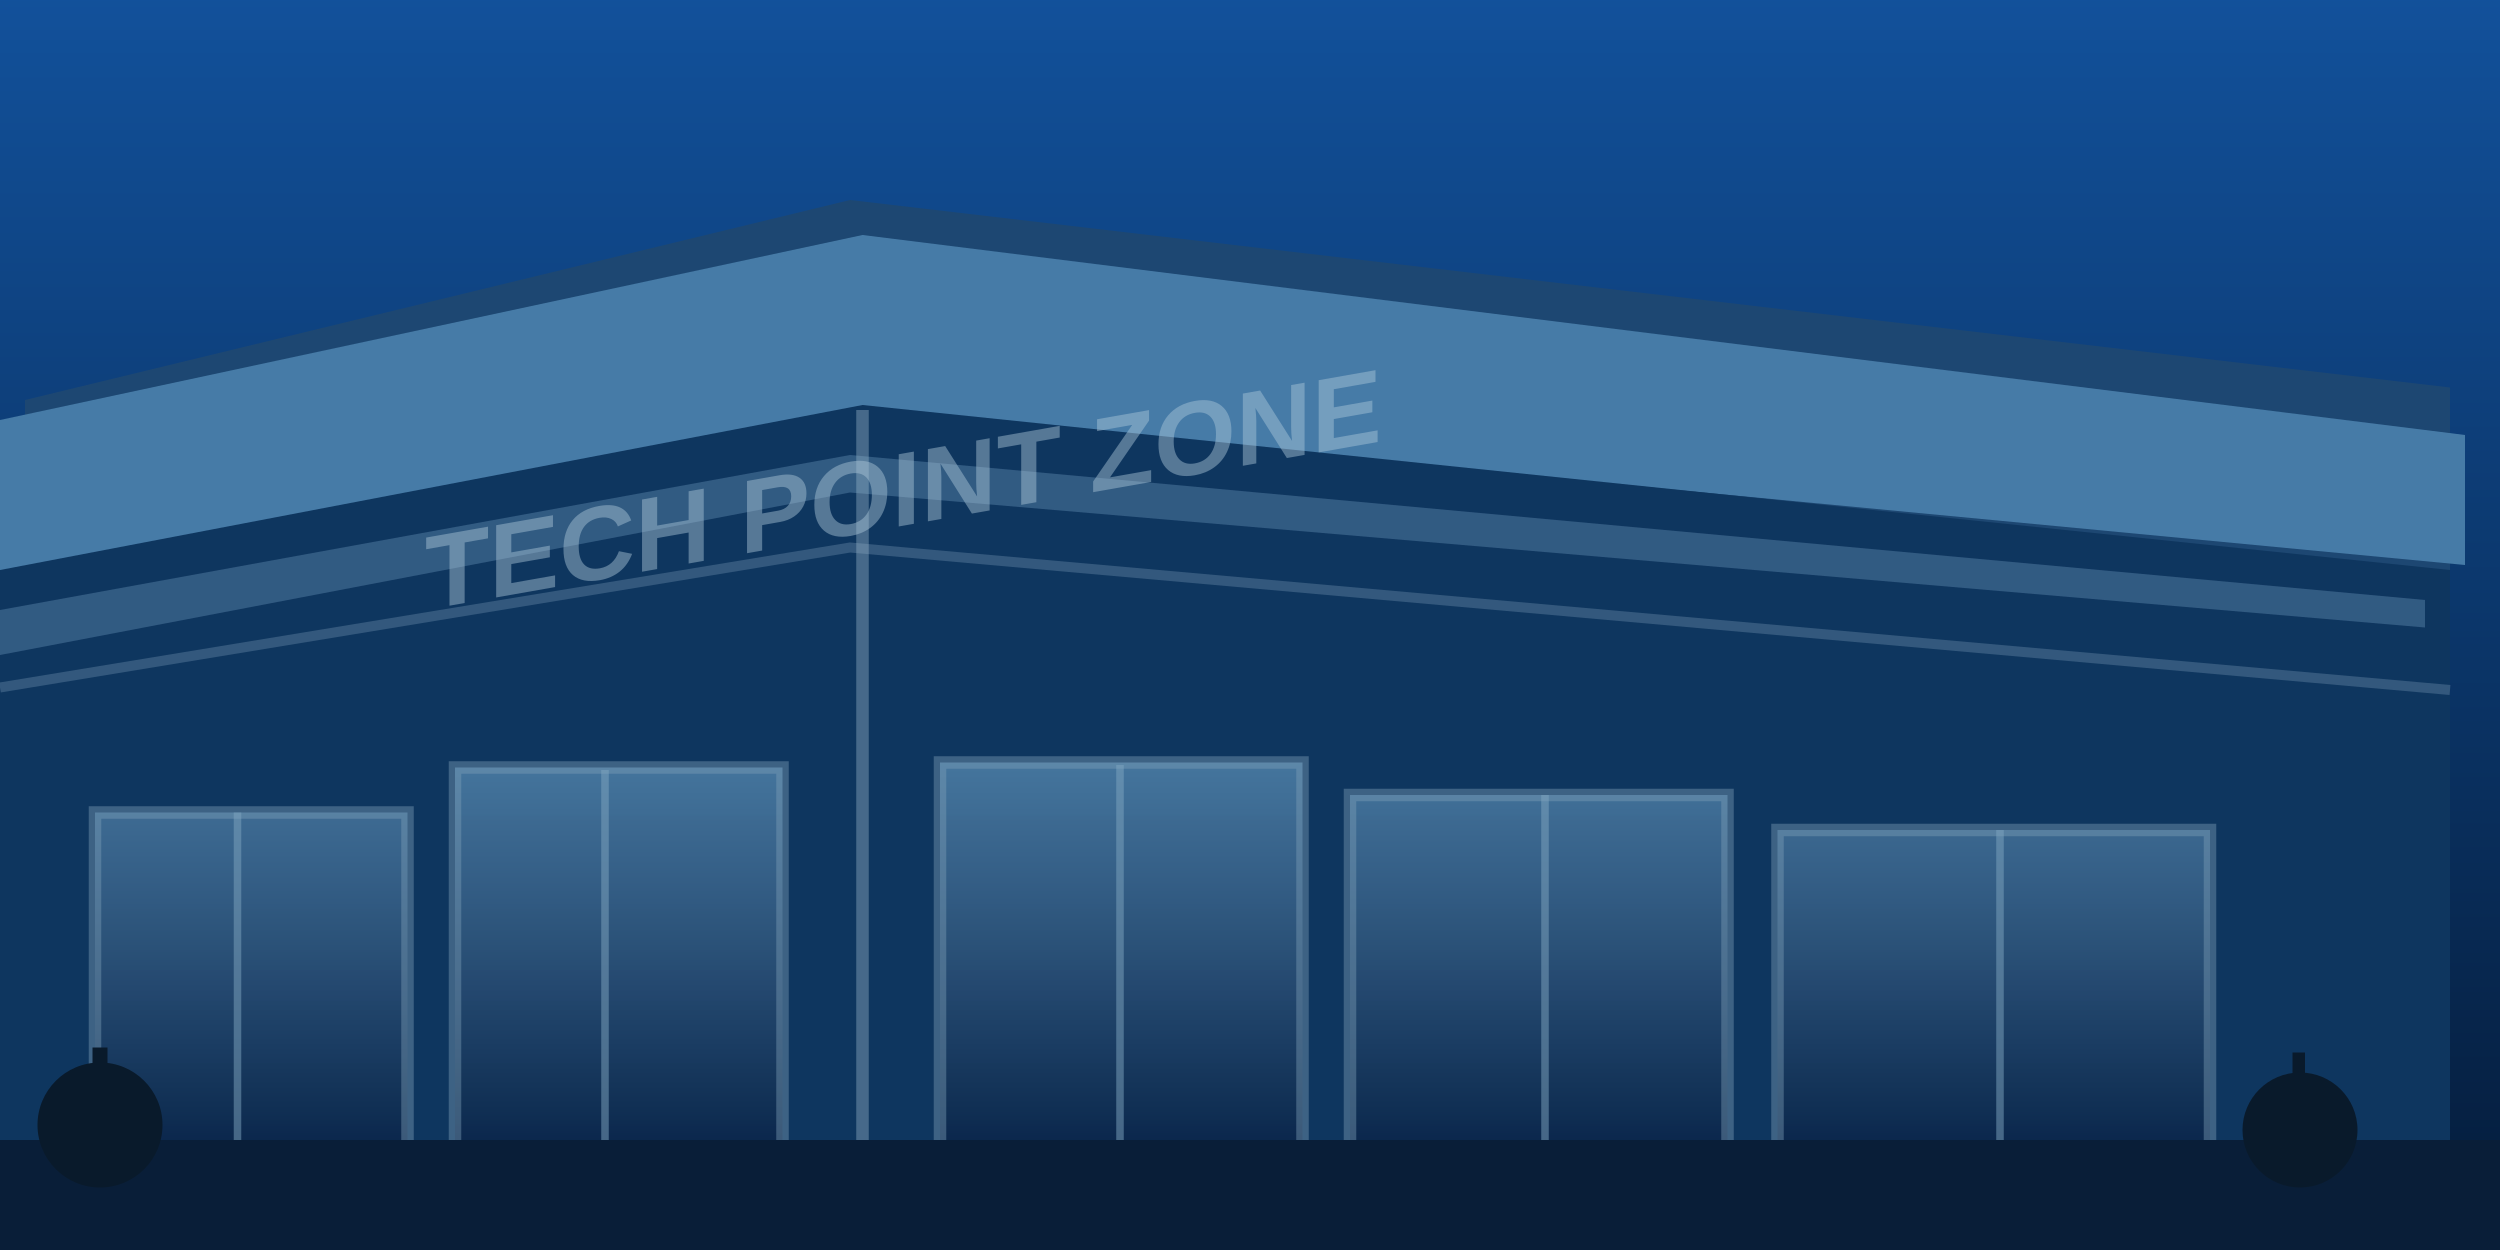
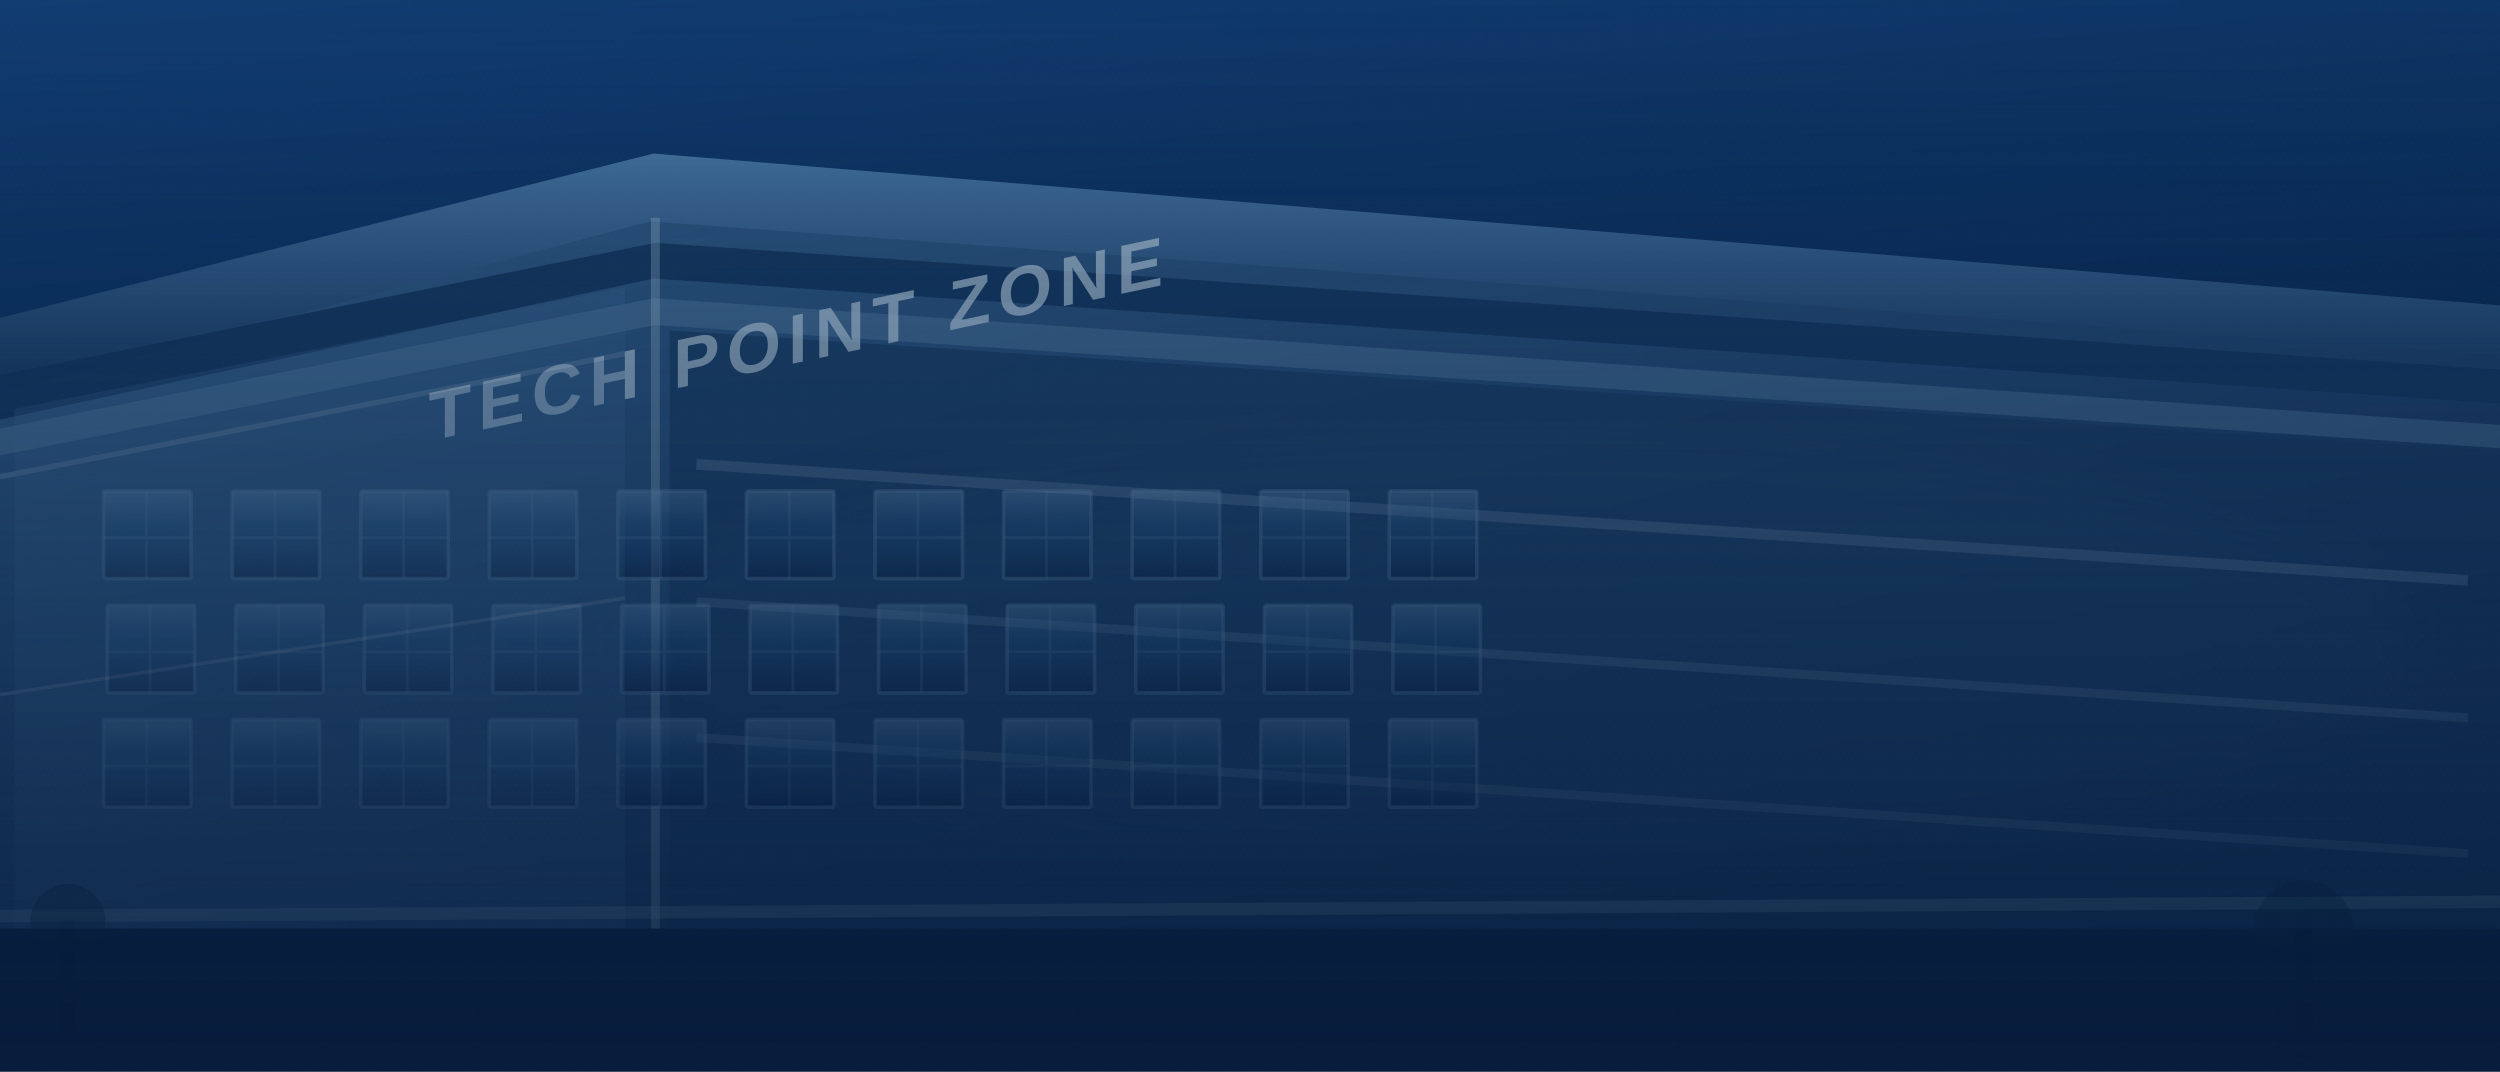
- <svg xmlns="http://www.w3.org/2000/svg" width="1000" height="500" viewBox="0 0 1000 500">
+ <svg xmlns="http://www.w3.org/2000/svg" width="1400" height="600" viewBox="0 0 1400 600" role="img" aria-label="Subtle architectural illustration of a modern office building at dusk">
  <defs>
-     <linearGradient id="night" x1="0" x2="0" y1="0" y2="1">
-       <stop stop-color="#12519b" />
-       <stop offset="1" stop-color="#041b39" />
+     <linearGradient id="sky" x1="0" y1="0" x2=".2" y2="1">
+       <stop stop-color="#123e74" />
+       <stop offset=".52" stop-color="#07274f" />
+       <stop offset="1" stop-color="#051a39" />
    </linearGradient>
-     <linearGradient id="glass" x1="0" x2="0" y1="0" y2="1">
-       <stop stop-color="#6297bf" stop-opacity=".65" />
-       <stop offset="1" stop-color="#071d40" stop-opacity=".7" />
+     <linearGradient id="roof" x1="0" y1="0" x2="0" y2="1">
+       <stop stop-color="#4775a2" />
+       <stop offset="1" stop-color="#15365d" />
    </linearGradient>
+     <linearGradient id="wall" x1="0" y1="0" x2=".75" y2="1">
+       <stop stop-color="#315c85" />
+       <stop offset=".48" stop-color="#22466f" />
+       <stop offset="1" stop-color="#0d274e" />
+     </linearGradient>
+     <linearGradient id="glass" x1="0" y1="0" x2="0" y2="1">
+       <stop stop-color="#80add0" stop-opacity=".54" />
+       <stop offset=".4" stop-color="#1f568b" stop-opacity=".55" />
+       <stop offset="1" stop-color="#061b3a" stop-opacity=".93" />
+     </linearGradient>
+     <linearGradient id="shade" x1="0" y1="0" x2="0" y2="1">
+       <stop stop-color="#09274d" stop-opacity=".04" />
+       <stop offset="1" stop-color="#061c3b" stop-opacity=".78" />
+     </linearGradient>
+     <filter id="soft">
+       <feGaussianBlur stdDeviation="13" />
+     </filter>
+     <pattern id="grain" width="6" height="6" patternUnits="userSpaceOnUse">
+       <circle cx="1" cy="2" r=".45" fill="#8bb1d6" opacity=".2" />
+       <circle cx="5" cy="5" r=".3" fill="#b1c8dd" opacity=".16" />
+     </pattern>
  </defs>
-   <rect width="1000" height="500" fill="url(#night)" />
-   <path d="M10 160 340 80 980 155 980 460 10 460Z" fill="#1d4772" />
-   <path d="M0 168 345 94 986 174 986 226 345 165 0 238Z" fill="#467ba7" />
-   <path d="M0 228 345 162 980 228 980 461 0 461Z" fill="#0e365f" />
-   <path d="M0 244 340 182 970 240 970 251 340 197 0 262Z" fill="#76a1c5" opacity=".34" />
-   <path d="M0 275 340 219 980 276" fill="none" stroke="#7998b6" stroke-opacity=".35" stroke-width="4" />
-   <path d="M345 164 345 470" stroke="#9ab7cb" opacity=".4" stroke-width="5" />
-   <g fill="url(#glass)" stroke="#7ea0b8" stroke-opacity=".42" stroke-width="5">
-     <path d="M38 325h125v137H38zM182 307h131v155H182zM376 305h145v155H376zM540 318h151v143H540zM711 332h173v128H711z" />
+   <rect width="1400" height="600" fill="url(#sky)" />
+   <path d="M0 180 360 98 1400 183v397H0Z" fill="url(#wall)" />
+   <path d="M0 178 366 86 1400 171v28L364 124 0 220Z" fill="url(#roof)" />
+   <path d="M0 210 367 136 1400 207v19L366 156 0 235Z" fill="#13345b" opacity=".94" />
+   <path d="M0 240 366 167 1400 238v13L367 182 0 255Z" fill="#648bad" opacity=".36" />
+   <path d="M367 122v459" stroke="#a5c0d1" stroke-width="5" stroke-opacity=".35" />
+   <path d="M375 185 1400 253v326H375Z" fill="#17375c" opacity=".7" />
+   <path d="M390 260 1382 325" stroke="#819ab5" stroke-width="6" opacity=".3" />
+   <path d="M390 337 1382 402" stroke="#819ab5" stroke-width="5" opacity=".25" />
+   <path d="M390 413 1382 478" stroke="#819ab5" stroke-width="5" opacity=".23" />
+   <g opacity=".6">
+     <rect x="58" y="275" width="49" height="49" rx="1" fill="url(#glass)" stroke="#7498b8" stroke-opacity=".55" stroke-width="2" />
+     <path d="M82 275v49M58 301h49" stroke="#8cb5d1" stroke-opacity=".25" stroke-width="1.5" />
+     <rect x="130" y="275" width="49" height="49" rx="1" fill="url(#glass)" stroke="#7498b8" stroke-opacity=".55" stroke-width="2" />
+     <path d="M154 275v49M130 301h49" stroke="#8cb5d1" stroke-opacity=".25" stroke-width="1.5" />
+     <rect x="202" y="275" width="49" height="49" rx="1" fill="url(#glass)" stroke="#7498b8" stroke-opacity=".55" stroke-width="2" />
+     <path d="M226 275v49M202 301h49" stroke="#8cb5d1" stroke-opacity=".25" stroke-width="1.5" />
+     <rect x="274" y="275" width="49" height="49" rx="1" fill="url(#glass)" stroke="#7498b8" stroke-opacity=".55" stroke-width="2" />
+     <path d="M298 275v49M274 301h49" stroke="#8cb5d1" stroke-opacity=".25" stroke-width="1.5" />
+     <rect x="346" y="275" width="49" height="49" rx="1" fill="url(#glass)" stroke="#7498b8" stroke-opacity=".55" stroke-width="2" />
+     <path d="M370 275v49M346 301h49" stroke="#8cb5d1" stroke-opacity=".25" stroke-width="1.5" />
+     <rect x="418" y="275" width="49" height="49" rx="1" fill="url(#glass)" stroke="#7498b8" stroke-opacity=".55" stroke-width="2" />
+     <path d="M442 275v49M418 301h49" stroke="#8cb5d1" stroke-opacity=".25" stroke-width="1.5" />
+     <rect x="490" y="275" width="49" height="49" rx="1" fill="url(#glass)" stroke="#7498b8" stroke-opacity=".55" stroke-width="2" />
+     <path d="M514 275v49M490 301h49" stroke="#8cb5d1" stroke-opacity=".25" stroke-width="1.5" />
+     <rect x="562" y="275" width="49" height="49" rx="1" fill="url(#glass)" stroke="#7498b8" stroke-opacity=".55" stroke-width="2" />
+     <path d="M586 275v49M562 301h49" stroke="#8cb5d1" stroke-opacity=".25" stroke-width="1.5" />
+     <rect x="634" y="275" width="49" height="49" rx="1" fill="url(#glass)" stroke="#7498b8" stroke-opacity=".55" stroke-width="2" />
+     <path d="M658 275v49M634 301h49" stroke="#8cb5d1" stroke-opacity=".25" stroke-width="1.5" />
+     <rect x="706" y="275" width="49" height="49" rx="1" fill="url(#glass)" stroke="#7498b8" stroke-opacity=".55" stroke-width="2" />
+     <path d="M730 275v49M706 301h49" stroke="#8cb5d1" stroke-opacity=".25" stroke-width="1.5" />
+     <rect x="778" y="275" width="49" height="49" rx="1" fill="url(#glass)" stroke="#7498b8" stroke-opacity=".55" stroke-width="2" />
+     <path d="M802 275v49M778 301h49" stroke="#8cb5d1" stroke-opacity=".25" stroke-width="1.5" />
+     <rect x="60" y="339" width="49" height="49" rx="1" fill="url(#glass)" stroke="#7498b8" stroke-opacity=".55" stroke-width="2" />
+     <path d="M84 339v49M60 365h49" stroke="#8cb5d1" stroke-opacity=".25" stroke-width="1.5" />
+     <rect x="132" y="339" width="49" height="49" rx="1" fill="url(#glass)" stroke="#7498b8" stroke-opacity=".55" stroke-width="2" />
+     <path d="M156 339v49M132 365h49" stroke="#8cb5d1" stroke-opacity=".25" stroke-width="1.5" />
+     <rect x="204" y="339" width="49" height="49" rx="1" fill="url(#glass)" stroke="#7498b8" stroke-opacity=".55" stroke-width="2" />
+     <path d="M228 339v49M204 365h49" stroke="#8cb5d1" stroke-opacity=".25" stroke-width="1.5" />
+     <rect x="276" y="339" width="49" height="49" rx="1" fill="url(#glass)" stroke="#7498b8" stroke-opacity=".55" stroke-width="2" />
+     <path d="M300 339v49M276 365h49" stroke="#8cb5d1" stroke-opacity=".25" stroke-width="1.5" />
+     <rect x="348" y="339" width="49" height="49" rx="1" fill="url(#glass)" stroke="#7498b8" stroke-opacity=".55" stroke-width="2" />
+     <path d="M372 339v49M348 365h49" stroke="#8cb5d1" stroke-opacity=".25" stroke-width="1.5" />
+     <rect x="420" y="339" width="49" height="49" rx="1" fill="url(#glass)" stroke="#7498b8" stroke-opacity=".55" stroke-width="2" />
+     <path d="M444 339v49M420 365h49" stroke="#8cb5d1" stroke-opacity=".25" stroke-width="1.5" />
+     <rect x="492" y="339" width="49" height="49" rx="1" fill="url(#glass)" stroke="#7498b8" stroke-opacity=".55" stroke-width="2" />
+     <path d="M516 339v49M492 365h49" stroke="#8cb5d1" stroke-opacity=".25" stroke-width="1.5" />
+     <rect x="564" y="339" width="49" height="49" rx="1" fill="url(#glass)" stroke="#7498b8" stroke-opacity=".55" stroke-width="2" />
+     <path d="M588 339v49M564 365h49" stroke="#8cb5d1" stroke-opacity=".25" stroke-width="1.5" />
+     <rect x="636" y="339" width="49" height="49" rx="1" fill="url(#glass)" stroke="#7498b8" stroke-opacity=".55" stroke-width="2" />
+     <path d="M660 339v49M636 365h49" stroke="#8cb5d1" stroke-opacity=".25" stroke-width="1.5" />
+     <rect x="708" y="339" width="49" height="49" rx="1" fill="url(#glass)" stroke="#7498b8" stroke-opacity=".55" stroke-width="2" />
+     <path d="M732 339v49M708 365h49" stroke="#8cb5d1" stroke-opacity=".25" stroke-width="1.5" />
+     <rect x="780" y="339" width="49" height="49" rx="1" fill="url(#glass)" stroke="#7498b8" stroke-opacity=".55" stroke-width="2" />
+     <path d="M804 339v49M780 365h49" stroke="#8cb5d1" stroke-opacity=".25" stroke-width="1.5" />
+     <rect x="58" y="403" width="49" height="49" rx="1" fill="url(#glass)" stroke="#7498b8" stroke-opacity=".55" stroke-width="2" />
+     <path d="M82 403v49M58 429h49" stroke="#8cb5d1" stroke-opacity=".25" stroke-width="1.5" />
+     <rect x="130" y="403" width="49" height="49" rx="1" fill="url(#glass)" stroke="#7498b8" stroke-opacity=".55" stroke-width="2" />
+     <path d="M154 403v49M130 429h49" stroke="#8cb5d1" stroke-opacity=".25" stroke-width="1.5" />
+     <rect x="202" y="403" width="49" height="49" rx="1" fill="url(#glass)" stroke="#7498b8" stroke-opacity=".55" stroke-width="2" />
+     <path d="M226 403v49M202 429h49" stroke="#8cb5d1" stroke-opacity=".25" stroke-width="1.5" />
+     <rect x="274" y="403" width="49" height="49" rx="1" fill="url(#glass)" stroke="#7498b8" stroke-opacity=".55" stroke-width="2" />
+     <path d="M298 403v49M274 429h49" stroke="#8cb5d1" stroke-opacity=".25" stroke-width="1.5" />
+     <rect x="346" y="403" width="49" height="49" rx="1" fill="url(#glass)" stroke="#7498b8" stroke-opacity=".55" stroke-width="2" />
+     <path d="M370 403v49M346 429h49" stroke="#8cb5d1" stroke-opacity=".25" stroke-width="1.5" />
+     <rect x="418" y="403" width="49" height="49" rx="1" fill="url(#glass)" stroke="#7498b8" stroke-opacity=".55" stroke-width="2" />
+     <path d="M442 403v49M418 429h49" stroke="#8cb5d1" stroke-opacity=".25" stroke-width="1.5" />
+     <rect x="490" y="403" width="49" height="49" rx="1" fill="url(#glass)" stroke="#7498b8" stroke-opacity=".55" stroke-width="2" />
+     <path d="M514 403v49M490 429h49" stroke="#8cb5d1" stroke-opacity=".25" stroke-width="1.5" />
+     <rect x="562" y="403" width="49" height="49" rx="1" fill="url(#glass)" stroke="#7498b8" stroke-opacity=".55" stroke-width="2" />
+     <path d="M586 403v49M562 429h49" stroke="#8cb5d1" stroke-opacity=".25" stroke-width="1.5" />
+     <rect x="634" y="403" width="49" height="49" rx="1" fill="url(#glass)" stroke="#7498b8" stroke-opacity=".55" stroke-width="2" />
+     <path d="M658 403v49M634 429h49" stroke="#8cb5d1" stroke-opacity=".25" stroke-width="1.5" />
+     <rect x="706" y="403" width="49" height="49" rx="1" fill="url(#glass)" stroke="#7498b8" stroke-opacity=".55" stroke-width="2" />
+     <path d="M730 403v49M706 429h49" stroke="#8cb5d1" stroke-opacity=".25" stroke-width="1.5" />
+     <rect x="778" y="403" width="49" height="49" rx="1" fill="url(#glass)" stroke="#7498b8" stroke-opacity=".55" stroke-width="2" />
+     <path d="M802 403v49M778 429h49" stroke="#8cb5d1" stroke-opacity=".25" stroke-width="1.5" />
  </g>
-   <g stroke="#80a6c0" stroke-width="3" opacity=".5">
-     <path d="M95 325v137M242 308v154M448 306v154M618 318v143M800 332v128" />
-   </g>
-   <g fill="#aec8d9" opacity=".45" font-family="Arial,sans-serif" font-size="42" font-weight="bold" transform="translate(170 244) skewY(-10)">
+   <g fill="#c3d5e3" opacity=".65" font-family="Arial,sans-serif" font-size="39" font-weight="800" letter-spacing="4" transform="translate(240 247) skewY(-12)">
    <text>TECH POINT ZONE</text>
  </g>
-   <path d="M0 456h1000v44H0z" fill="#091e38" />
-   <g fill="#091a2b">
-     <circle cx="40" cy="450" r="25" />
-     <rect x="37" y="419" width="6" height="35" />
-     <circle cx="920" cy="452" r="23" />
-     <rect x="917" y="421" width="5" height="34" />
+   <g opacity=".24">
+     <path d="M8 492V229L350 161V552H8Z" fill="#426d97" />
+     <path d="M0 267 350 198" stroke="#aac2d5" stroke-width="3" />
+     <path d="M0 389 350 335" stroke="#aac2d5" stroke-width="2" />
  </g>
+   <path d="M0 520h1400v80H0Z" fill="#091e3b" />
+   <path d="M0 513 1400 505" stroke="#94b5ca" opacity=".28" stroke-width="7" />
+   <g opacity=".4">
+     <circle cx="38" cy="516" r="21" fill="#07203c" />
+     <path d="M38 515v69" stroke="#071a34" stroke-width="8" />
+     <circle cx="1290" cy="521" r="28" fill="#09203d" />
+     <path d="M1290 516v77" stroke="#071a34" stroke-width="10" />
+   </g>
+   <ellipse cx="850" cy="360" rx="500" ry="115" fill="#6398c3" opacity=".045" filter="url(#soft)" />
+   <rect width="1400" height="600" fill="url(#shade)" />
+   <rect width="1400" height="600" fill="url(#grain)" opacity=".18" />
</svg>
